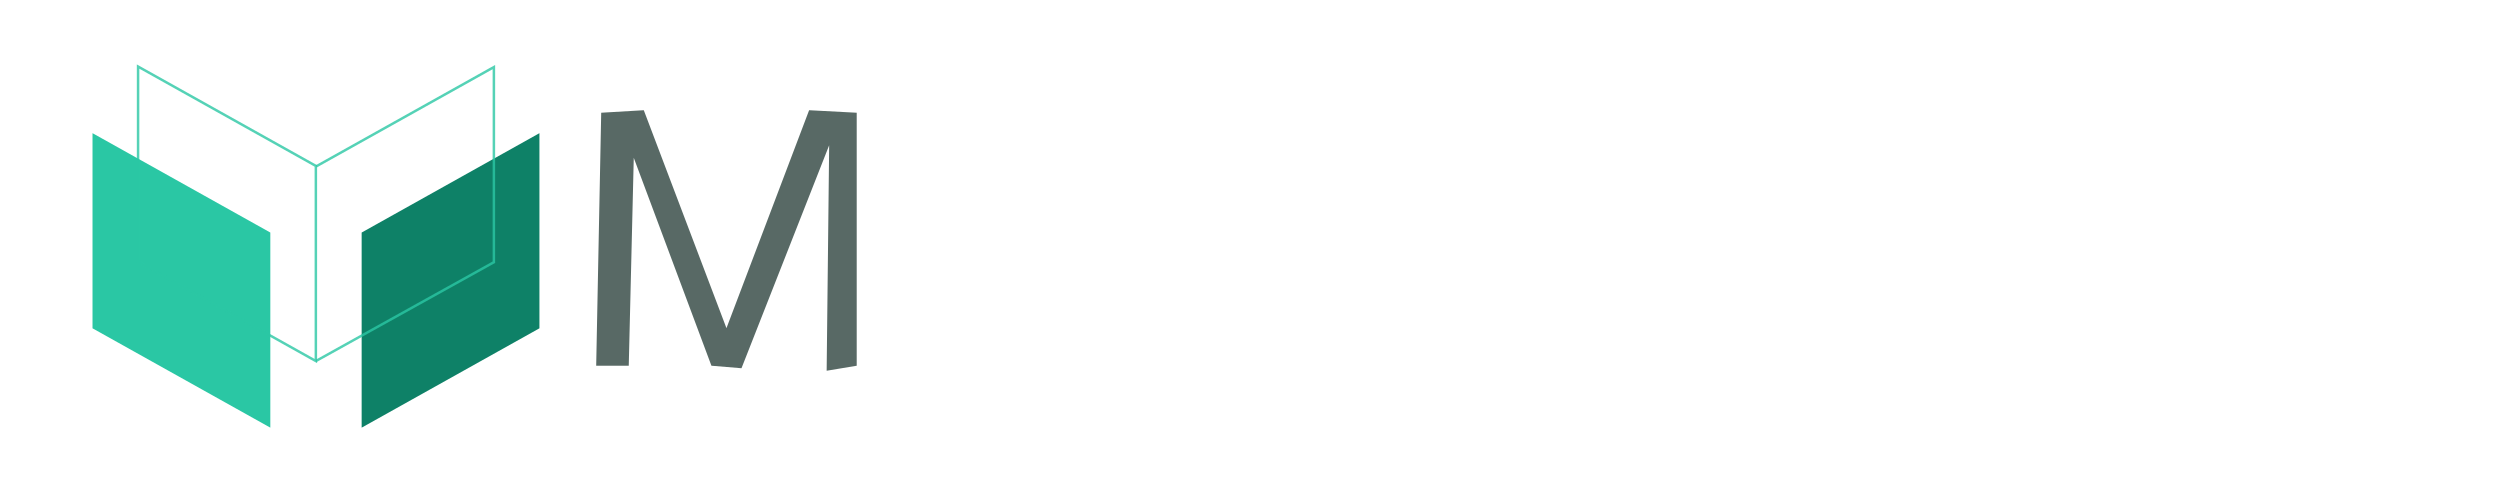
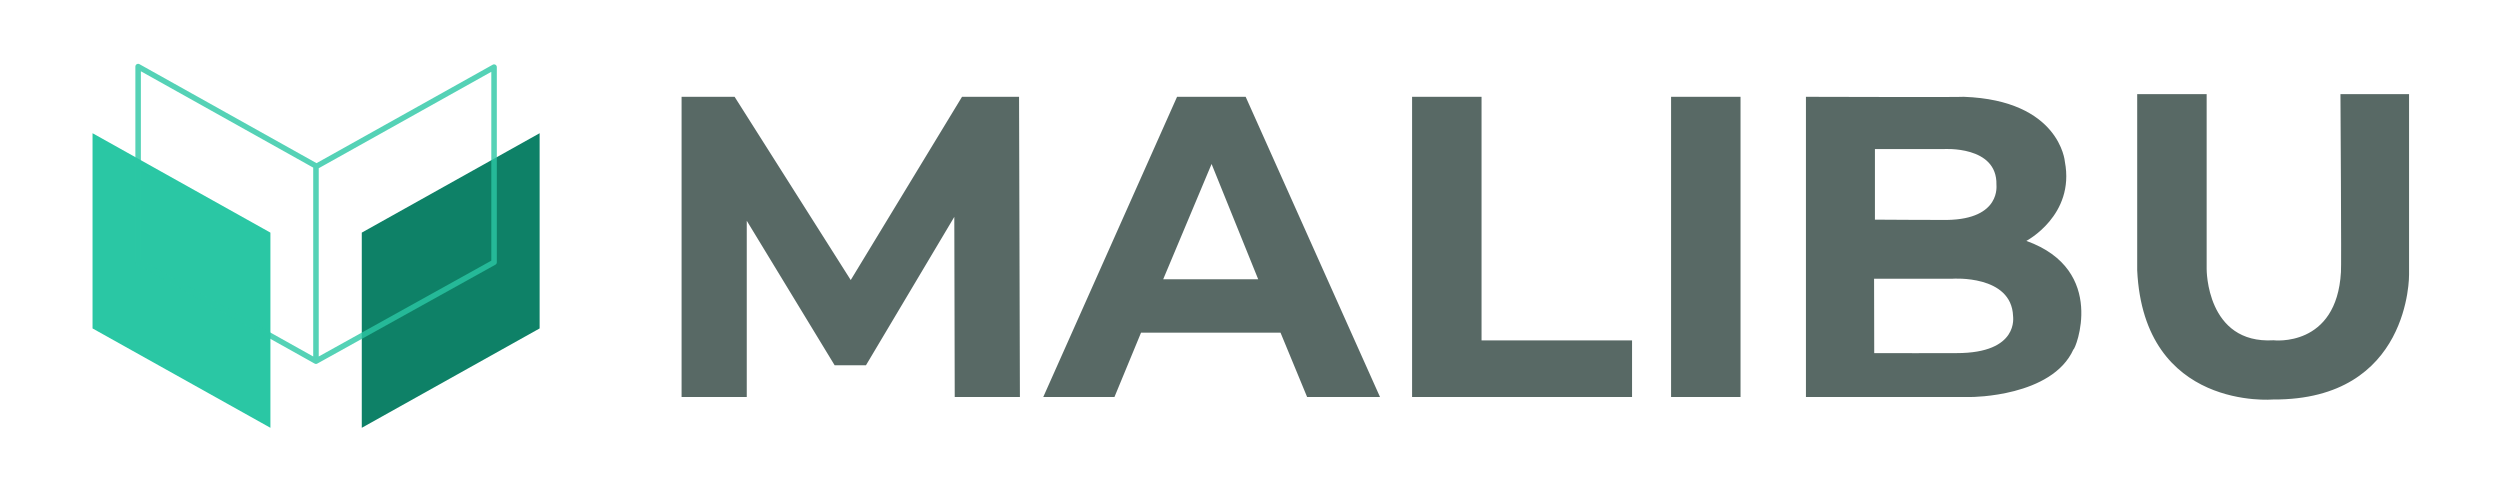
- <svg xmlns="http://www.w3.org/2000/svg" version="1.2" baseProfile="tiny-ps" viewBox="0 0 998 196" width="998" height="196">
-   <style>
- 		tspan { white-space:pre }
- 		.shp0 { fill: #2ac7a4 }
- 		.shp1 { fill: #0e8167 }
- 		.shp2 { opacity: 0.8;fill: none;stroke: #2ac7a4 }
- 		.shp3 { fill: #586965 }
- 	</style>
-   <path id="Layer" class="shp0" d="M107.91 170.72L36.93 131.06L36.93 53.16L107.91 92.83L107.91 170.72L107.91 170.72Z" />
-   <path id="Layer" class="shp1" d="M144.37 170.72L215.34 131.06L215.34 53.16L144.37 92.83L144.37 170.72L144.37 170.72Z" />
-   <path id="Layer" class="shp2" d="M126.09 144.13L55.12 104.46L55.12 26.57L126.09 66.24L126.09 144.13L126.09 144.13Z" />
-   <path id="Layer" class="shp2" d="M126.09 144.13L197.16 104.67L197.16 26.78L126.18 66.44" />
-   <path id="Layer 2" class="shp3" d="M238 146L240 45L257 44L290 131L323 44L342 45L342 146L330 148L331 58L296 147L284 146L253 63L251 146L238 146Z" />
-   <path id="Shape 2" class="shp3" d="" />
-   <path id="Shape 1" class="shp3" d="" />
+ <svg xmlns="http://www.w3.org/2000/svg" id="Layer_1" data-name="Layer 1" viewBox="0 0 997.64 195.19">
+   <path class="acls-1" fill="#2ac7a4" d="M107.91 170.72l-70.98-39.66v-77.9l70.98 39.67v77.89z" />
+   <path class="acls-2" fill="#0e8167" d="M144.37 170.72l70.97-39.66v-77.9l-70.97 39.67v77.89z" />
+   <path class="acls-3" fill="none" opacity=".8" stroke="#2ac7a4" stroke-linecap="round" stroke-linejoin="round" stroke-width="2.2" d="M126.09 144.13l-70.97-39.67V26.57l70.97 39.67v77.89zM126.09 144.13l71.07-39.46V26.78l-70.98 39.66" />
+   <path class="acls-4" fill="#586965" d="M271.99 158.42H298V88.09l35.07 57.67h12.5l35.25-59.21.17 71.87H407l-.34-119.79H383.9l-44.41 73.12-46.34-73.12h-21.16v119.79zM497.09 38.63h-27.38l-53.39 119.79h28.41l10.61-25.67H511l10.61 25.67h29.09zm-32.91 72.81l19.31-46 18.6 46zM563.5 38.63h27.72v97.2h60.06v22.59H563.5V38.63zM666.85 38.63h27.72v119.79h-27.72zM808.63 96.13S828.08 85.94 824 64.54c0-.2-2.09-24.52-40.33-25.91.21.19-63 0-63 0v119.79h66s32.21 0 40.75-19c.63.46 13.78-31.6-18.79-43.29zM748.2 59.49h27.42S797.07 58 796.69 73.7c-.07.06 2.08 13.72-19.71 14.07 0 .06-28.78-.12-28.78-.12zm32.59 81.42c0 .07-32.87 0-32.87 0l-.06-29.69h31.38s23.45-1.64 24.09 14.9c-.07.11 2.67 14.81-22.54 14.79zM852.86 37.56h27.72v69.82s-.2 30 26.7 28.41c0 0 25.18 3.05 26.89-27.22.24 0-.2-71-.2-71h27.38v72s.71 50.15-54.24 49.85c0 0-51.59 4.58-54.25-51.56z" />
</svg>
